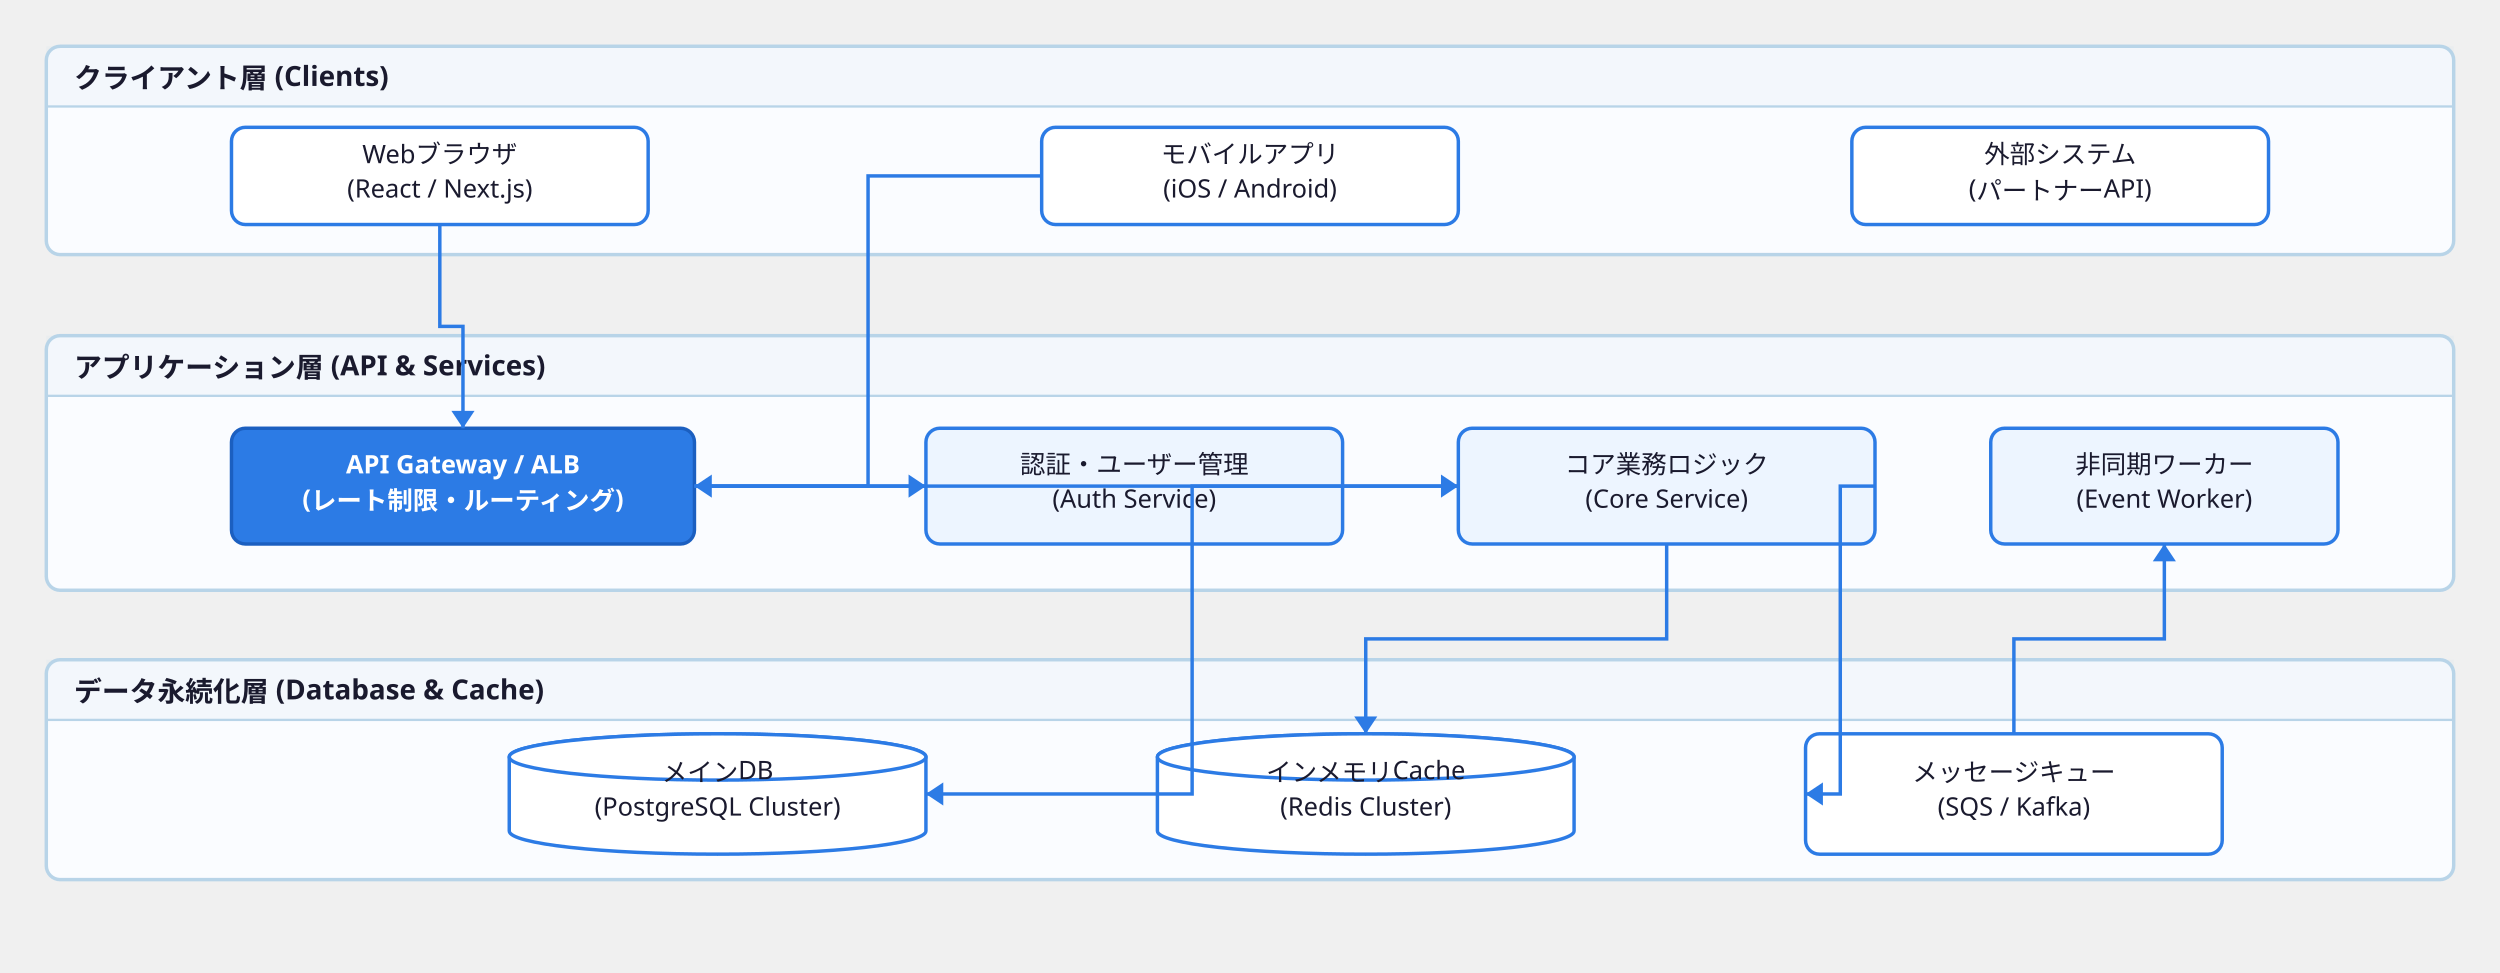
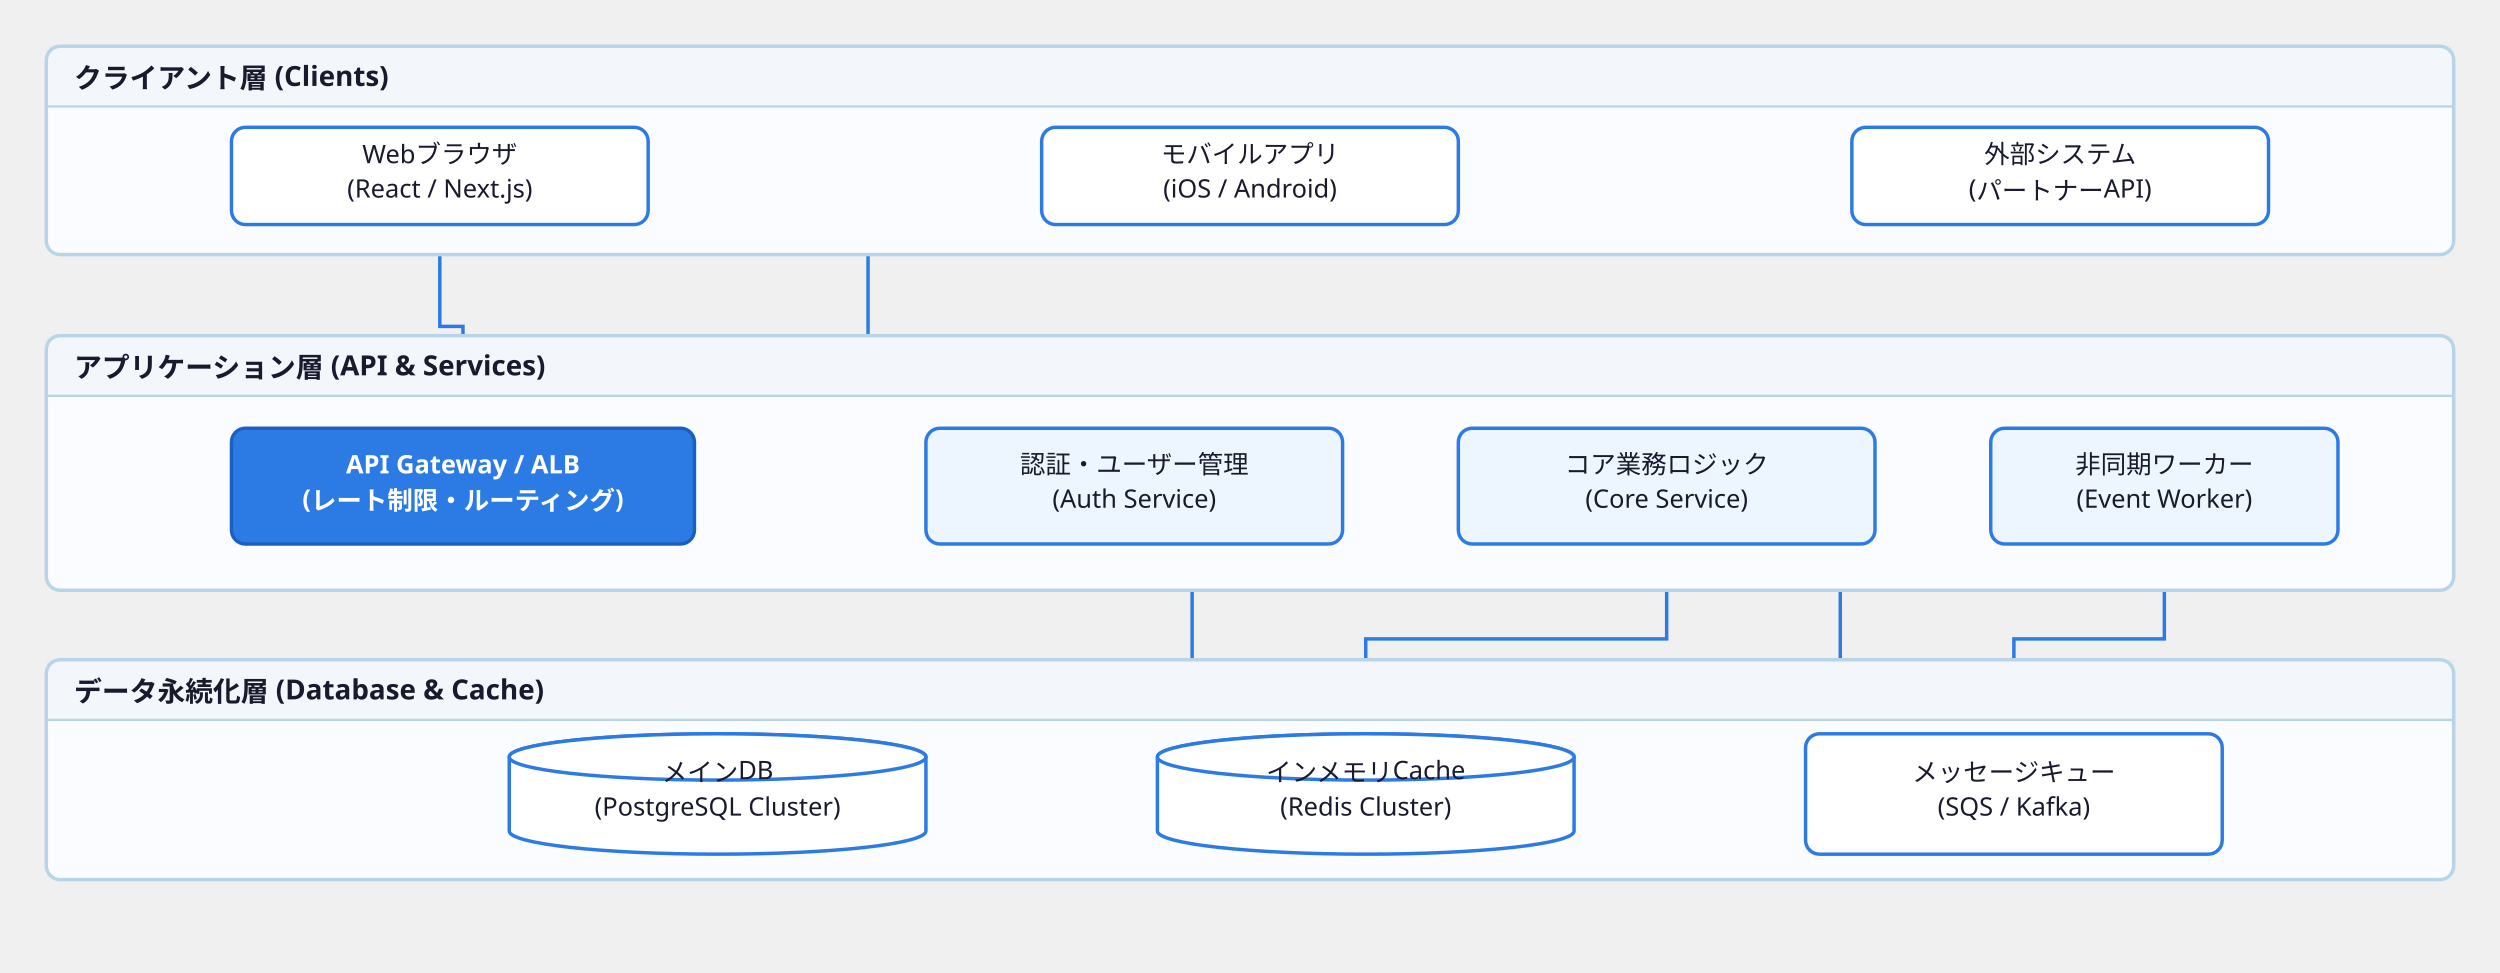
<svg xmlns="http://www.w3.org/2000/svg" viewBox="0 0 1080 420" width="1080" height="420" style="background-color: transparent;">
  <defs />
+   <path d="M 190.0 97.0 L 190.0 141.0 L 200.0 141.0 L 200.0 185.0" fill="none" stroke="#2C7BE5" stroke-width="1.5" />
+   <polygon points="200.0,185.0 195.0,177.5 205.0,177.5" fill="#2C7BE5" />
+   <path d="M 450.0 76.0 L 375.0 76.0 L 375.0 210.0 L 300.0 210.0" fill="none" stroke="#2C7BE5" stroke-width="1.5" />
+   <polygon points="300.0,210.0 307.5,205.0 307.5,215.0" fill="#2C7BE5" />
+   <path d="M 300.0 210.0 L 350.0 210.0 L 350.0 210.0 L 400.0 210.0" fill="none" stroke="#2C7BE5" stroke-width="1.5" />
+   <polygon points="400.0,210.0 392.5,205.0 392.5,215.0" fill="#2C7BE5" />
+   <path d="M 300.0 210.0 L 465.0 210.0 L 465.0 210.0 L 630.0 210.0" fill="none" stroke="#2C7BE5" stroke-width="1.5" />
+   <polygon points="630.0,210.0 622.5,205.0 622.5,215.0" fill="#2C7BE5" />
+   <path d="M 630.0 210.0 L 515.0 210.0 L 515.0 343.0 L 400.0 343.0" fill="none" stroke="#2C7BE5" stroke-width="1.5" />
+   <polygon points="400.0,343.0 407.5,338.0 407.5,348.0" fill="#2C7BE5" />
+   <path d="M 720.0 235.0 L 720.0 276.0 L 590.0 276.0 L 590.0 317.0" fill="none" stroke="#2C7BE5" stroke-width="1.5" />
+   <polygon points="590.0,317.0 585.0,309.5 595.0,309.5" fill="#2C7BE5" />
+   <path d="M 810.0 210.0 L 795.0 210.0 L 795.0 343.0 L 780.0 343.0" fill="none" stroke="#2C7BE5" stroke-width="1.5" />
+   <polygon points="780.0,343.0 772.5,338.0 772.5,348.0" fill="#2C7BE5" />
+   <path d="M 870.0 317.0 L 870.0 276.0 L 935.0 276.0 L 935.0 235.0" fill="none" stroke="#2C7BE5" stroke-width="1.5" />
+   <polygon points="935.0,235.0 930.0,242.5 940.0,242.5" fill="#2C7BE5" />
  <rect x="20.0" y="20.0" width="1040.0" height="90.0" fill="#FAFCFF" stroke="#B8D4E8" stroke-width="1.5" rx="6" ry="6" />
  <rect x="20.0" y="20.0" width="1040.0" height="26.0" fill="#B8D4E8" opacity="0.12" />
  <line x1="20.0" y1="46.0" x2="1060.0" y2="46.0" stroke="#B8D4E8" stroke-width="1" />
  <text x="32.0" y="38.0" font-family="'Segoe UI', 'Hiragino Sans', 'Yu Gothic', 'Noto Sans JP', sans-serif" font-size="12" font-weight="bold" fill="#1A1A2E">クライアント層 (Clients)</text>
  <rect x="20.0" y="145.0" width="1040.0" height="110.0" fill="#FAFCFF" stroke="#B8D4E8" stroke-width="1.5" rx="6" ry="6" />
  <rect x="20.0" y="145.0" width="1040.0" height="26.0" fill="#B8D4E8" opacity="0.12" />
  <line x1="20.0" y1="171.0" x2="1060.0" y2="171.0" stroke="#B8D4E8" stroke-width="1" />
  <text x="32.0" y="163.0" font-family="'Segoe UI', 'Hiragino Sans', 'Yu Gothic', 'Noto Sans JP', sans-serif" font-size="12" font-weight="bold" fill="#1A1A2E">アプリケーション層 (API &amp; Services)</text>
  <rect x="20.0" y="285.0" width="1040.0" height="95.0" fill="#FAFCFF" stroke="#B8D4E8" stroke-width="1.5" rx="6" ry="6" />
  <rect x="20.0" y="285.0" width="1040.0" height="26.0" fill="#B8D4E8" opacity="0.12" />
  <line x1="20.0" y1="311.0" x2="1060.0" y2="311.0" stroke="#B8D4E8" stroke-width="1" />
  <text x="32.0" y="303.0" font-family="'Segoe UI', 'Hiragino Sans', 'Yu Gothic', 'Noto Sans JP', sans-serif" font-size="12" font-weight="bold" fill="#1A1A2E">データ永続化層 (Database &amp; Cache)</text>
  <rect x="100.0" y="55.0" width="180.0" height="42.0" fill="#FFFFFF" stroke="#2C7BE5" stroke-width="1.5" rx="6" ry="6" />
  <text x="190.0" y="70.5" text-anchor="middle" font-family="'Segoe UI', 'Hiragino Sans', 'Yu Gothic', 'Noto Sans JP', sans-serif" font-size="11" font-weight="normal" fill="#1A1A2E">Webブラウザ</text>
  <text x="190.0" y="85.35" text-anchor="middle" font-family="'Segoe UI', 'Hiragino Sans', 'Yu Gothic', 'Noto Sans JP', sans-serif" font-size="11" font-weight="normal" fill="#1A1A2E">(React / Next.js)</text>
  <rect x="450.0" y="55.0" width="180.0" height="42.0" fill="#FFFFFF" stroke="#2C7BE5" stroke-width="1.5" rx="6" ry="6" />
  <text x="540.0" y="70.5" text-anchor="middle" font-family="'Segoe UI', 'Hiragino Sans', 'Yu Gothic', 'Noto Sans JP', sans-serif" font-size="11" font-weight="normal" fill="#1A1A2E">モバイルアプリ</text>
  <text x="540.0" y="85.35" text-anchor="middle" font-family="'Segoe UI', 'Hiragino Sans', 'Yu Gothic', 'Noto Sans JP', sans-serif" font-size="11" font-weight="normal" fill="#1A1A2E">(iOS / Android)</text>
  <rect x="800.0" y="55.0" width="180.0" height="42.0" fill="#FFFFFF" stroke="#2C7BE5" stroke-width="1.5" rx="6" ry="6" />
  <text x="890.0" y="70.5" text-anchor="middle" font-family="'Segoe UI', 'Hiragino Sans', 'Yu Gothic', 'Noto Sans JP', sans-serif" font-size="11" font-weight="normal" fill="#1A1A2E">外部システム</text>
  <text x="890.0" y="85.35" text-anchor="middle" font-family="'Segoe UI', 'Hiragino Sans', 'Yu Gothic', 'Noto Sans JP', sans-serif" font-size="11" font-weight="normal" fill="#1A1A2E">(パートナーAPI)</text>
  <rect x="100.0" y="185.0" width="200.0" height="50.0" fill="#2C7BE5" stroke="#1B5FC0" stroke-width="1.5" rx="6" ry="6" />
  <text x="200.0" y="204.5" text-anchor="middle" font-family="'Segoe UI', 'Hiragino Sans', 'Yu Gothic', 'Noto Sans JP', sans-serif" font-size="11" font-weight="bold" fill="#FFFFFF">API Gateway / ALB</text>
  <text x="200.0" y="219.35" text-anchor="middle" font-family="'Segoe UI', 'Hiragino Sans', 'Yu Gothic', 'Noto Sans JP', sans-serif" font-size="11" font-weight="bold" fill="#FFFFFF">(レート制限・ルーティング)</text>
  <rect x="400.0" y="185.0" width="180.0" height="50.0" fill="#EDF5FF" stroke="#2C7BE5" stroke-width="1.5" rx="6" ry="6" />
  <text x="490.0" y="204.5" text-anchor="middle" font-family="'Segoe UI', 'Hiragino Sans', 'Yu Gothic', 'Noto Sans JP', sans-serif" font-size="11" font-weight="normal" fill="#1A1A2E">認証・ユーザー管理</text>
  <text x="490.0" y="219.35" text-anchor="middle" font-family="'Segoe UI', 'Hiragino Sans', 'Yu Gothic', 'Noto Sans JP', sans-serif" font-size="11" font-weight="normal" fill="#1A1A2E">(Auth Service)</text>
  <rect x="630.0" y="185.0" width="180.0" height="50.0" fill="#EDF5FF" stroke="#2C7BE5" stroke-width="1.5" rx="6" ry="6" />
  <text x="720.0" y="204.5" text-anchor="middle" font-family="'Segoe UI', 'Hiragino Sans', 'Yu Gothic', 'Noto Sans JP', sans-serif" font-size="11" font-weight="normal" fill="#1A1A2E">コア業務ロジック</text>
  <text x="720.0" y="219.35" text-anchor="middle" font-family="'Segoe UI', 'Hiragino Sans', 'Yu Gothic', 'Noto Sans JP', sans-serif" font-size="11" font-weight="normal" fill="#1A1A2E">(Core Service)</text>
  <rect x="860.0" y="185.0" width="150.0" height="50.0" fill="#EDF5FF" stroke="#2C7BE5" stroke-width="1.5" rx="6" ry="6" />
  <text x="935.0" y="204.5" text-anchor="middle" font-family="'Segoe UI', 'Hiragino Sans', 'Yu Gothic', 'Noto Sans JP', sans-serif" font-size="11" font-weight="normal" fill="#1A1A2E">非同期ワーカー</text>
  <text x="935.0" y="219.35" text-anchor="middle" font-family="'Segoe UI', 'Hiragino Sans', 'Yu Gothic', 'Noto Sans JP', sans-serif" font-size="11" font-weight="normal" fill="#1A1A2E">(Event Worker)</text>
  <path d="M 220.0 327.0 A 90.0 10 0 0 1 400.0 327.0 L 400.0 359.0 A 90.0 10 0 0 1 220.0 359.0 Z" fill="#FFFFFF" stroke="#2C7BE5" stroke-width="1.5" />
  <ellipse cx="310.0" cy="327.0" rx="90.0" ry="10" fill="#FFFFFF" stroke="#2C7BE5" stroke-width="1.5" />
  <text x="310.0" y="337.5" text-anchor="middle" font-family="'Segoe UI', 'Hiragino Sans', 'Yu Gothic', 'Noto Sans JP', sans-serif" font-size="11" font-weight="normal" fill="#1A1A2E">メインDB</text>
  <text x="310.0" y="352.35" text-anchor="middle" font-family="'Segoe UI', 'Hiragino Sans', 'Yu Gothic', 'Noto Sans JP', sans-serif" font-size="11" font-weight="normal" fill="#1A1A2E">(PostgreSQL Cluster)</text>
  <path d="M 500.0 327.0 A 90.0 10 0 0 1 680.0 327.0 L 680.0 359.0 A 90.0 10 0 0 1 500.0 359.0 Z" fill="#FFFFFF" stroke="#2C7BE5" stroke-width="1.5" />
  <ellipse cx="590.0" cy="327.0" rx="90.0" ry="10" fill="#FFFFFF" stroke="#2C7BE5" stroke-width="1.5" />
  <text x="590.0" y="337.5" text-anchor="middle" font-family="'Segoe UI', 'Hiragino Sans', 'Yu Gothic', 'Noto Sans JP', sans-serif" font-size="11" font-weight="normal" fill="#1A1A2E">インメモリCache</text>
  <text x="590.0" y="352.35" text-anchor="middle" font-family="'Segoe UI', 'Hiragino Sans', 'Yu Gothic', 'Noto Sans JP', sans-serif" font-size="11" font-weight="normal" fill="#1A1A2E">(Redis Cluster)</text>
  <rect x="780.0" y="317.0" width="180.0" height="52.0" fill="#FFFFFF" stroke="#2C7BE5" stroke-width="1.5" rx="6" ry="6" />
  <text x="870.0" y="337.5" text-anchor="middle" font-family="'Segoe UI', 'Hiragino Sans', 'Yu Gothic', 'Noto Sans JP', sans-serif" font-size="11" font-weight="normal" fill="#1A1A2E">メッセージキュー</text>
  <text x="870.0" y="352.35" text-anchor="middle" font-family="'Segoe UI', 'Hiragino Sans', 'Yu Gothic', 'Noto Sans JP', sans-serif" font-size="11" font-weight="normal" fill="#1A1A2E">(SQS / Kafka)</text>
-   <path d="M 190.0 97.0 L 190.0 141.0 L 200.0 141.0 L 200.0 185.0" fill="none" stroke="#2C7BE5" stroke-width="1.5" />
-   <polygon points="200.0,185.0 195.0,177.5 205.0,177.5" fill="#2C7BE5" />
-   <path d="M 450.0 76.0 L 375.0 76.0 L 375.0 210.0 L 300.0 210.0" fill="none" stroke="#2C7BE5" stroke-width="1.5" />
-   <polygon points="300.0,210.0 307.5,205.0 307.5,215.0" fill="#2C7BE5" />
-   <path d="M 300.0 210.0 L 350.0 210.0 L 350.0 210.0 L 400.0 210.0" fill="none" stroke="#2C7BE5" stroke-width="1.5" />
-   <polygon points="400.0,210.0 392.5,205.0 392.5,215.0" fill="#2C7BE5" />
-   <path d="M 300.0 210.0 L 465.0 210.0 L 465.0 210.0 L 630.0 210.0" fill="none" stroke="#2C7BE5" stroke-width="1.5" />
-   <polygon points="630.0,210.0 622.5,205.0 622.5,215.0" fill="#2C7BE5" />
-   <path d="M 630.0 210.0 L 515.0 210.0 L 515.0 343.0 L 400.0 343.0" fill="none" stroke="#2C7BE5" stroke-width="1.5" />
-   <polygon points="400.0,343.0 407.5,338.0 407.5,348.0" fill="#2C7BE5" />
-   <path d="M 720.0 235.0 L 720.0 276.0 L 590.0 276.0 L 590.0 317.0" fill="none" stroke="#2C7BE5" stroke-width="1.5" />
-   <polygon points="590.0,317.0 585.0,309.5 595.0,309.5" fill="#2C7BE5" />
-   <path d="M 810.0 210.0 L 795.0 210.0 L 795.0 343.0 L 780.0 343.0" fill="none" stroke="#2C7BE5" stroke-width="1.5" />
-   <polygon points="780.0,343.0 787.5,338.0 787.5,348.0" fill="#2C7BE5" />
-   <path d="M 870.0 317.0 L 870.0 276.0 L 935.0 276.0 L 935.0 235.0" fill="none" stroke="#2C7BE5" stroke-width="1.5" />
-   <polygon points="935.0,235.0 930.0,242.5 940.0,242.5" fill="#2C7BE5" />
</svg>
